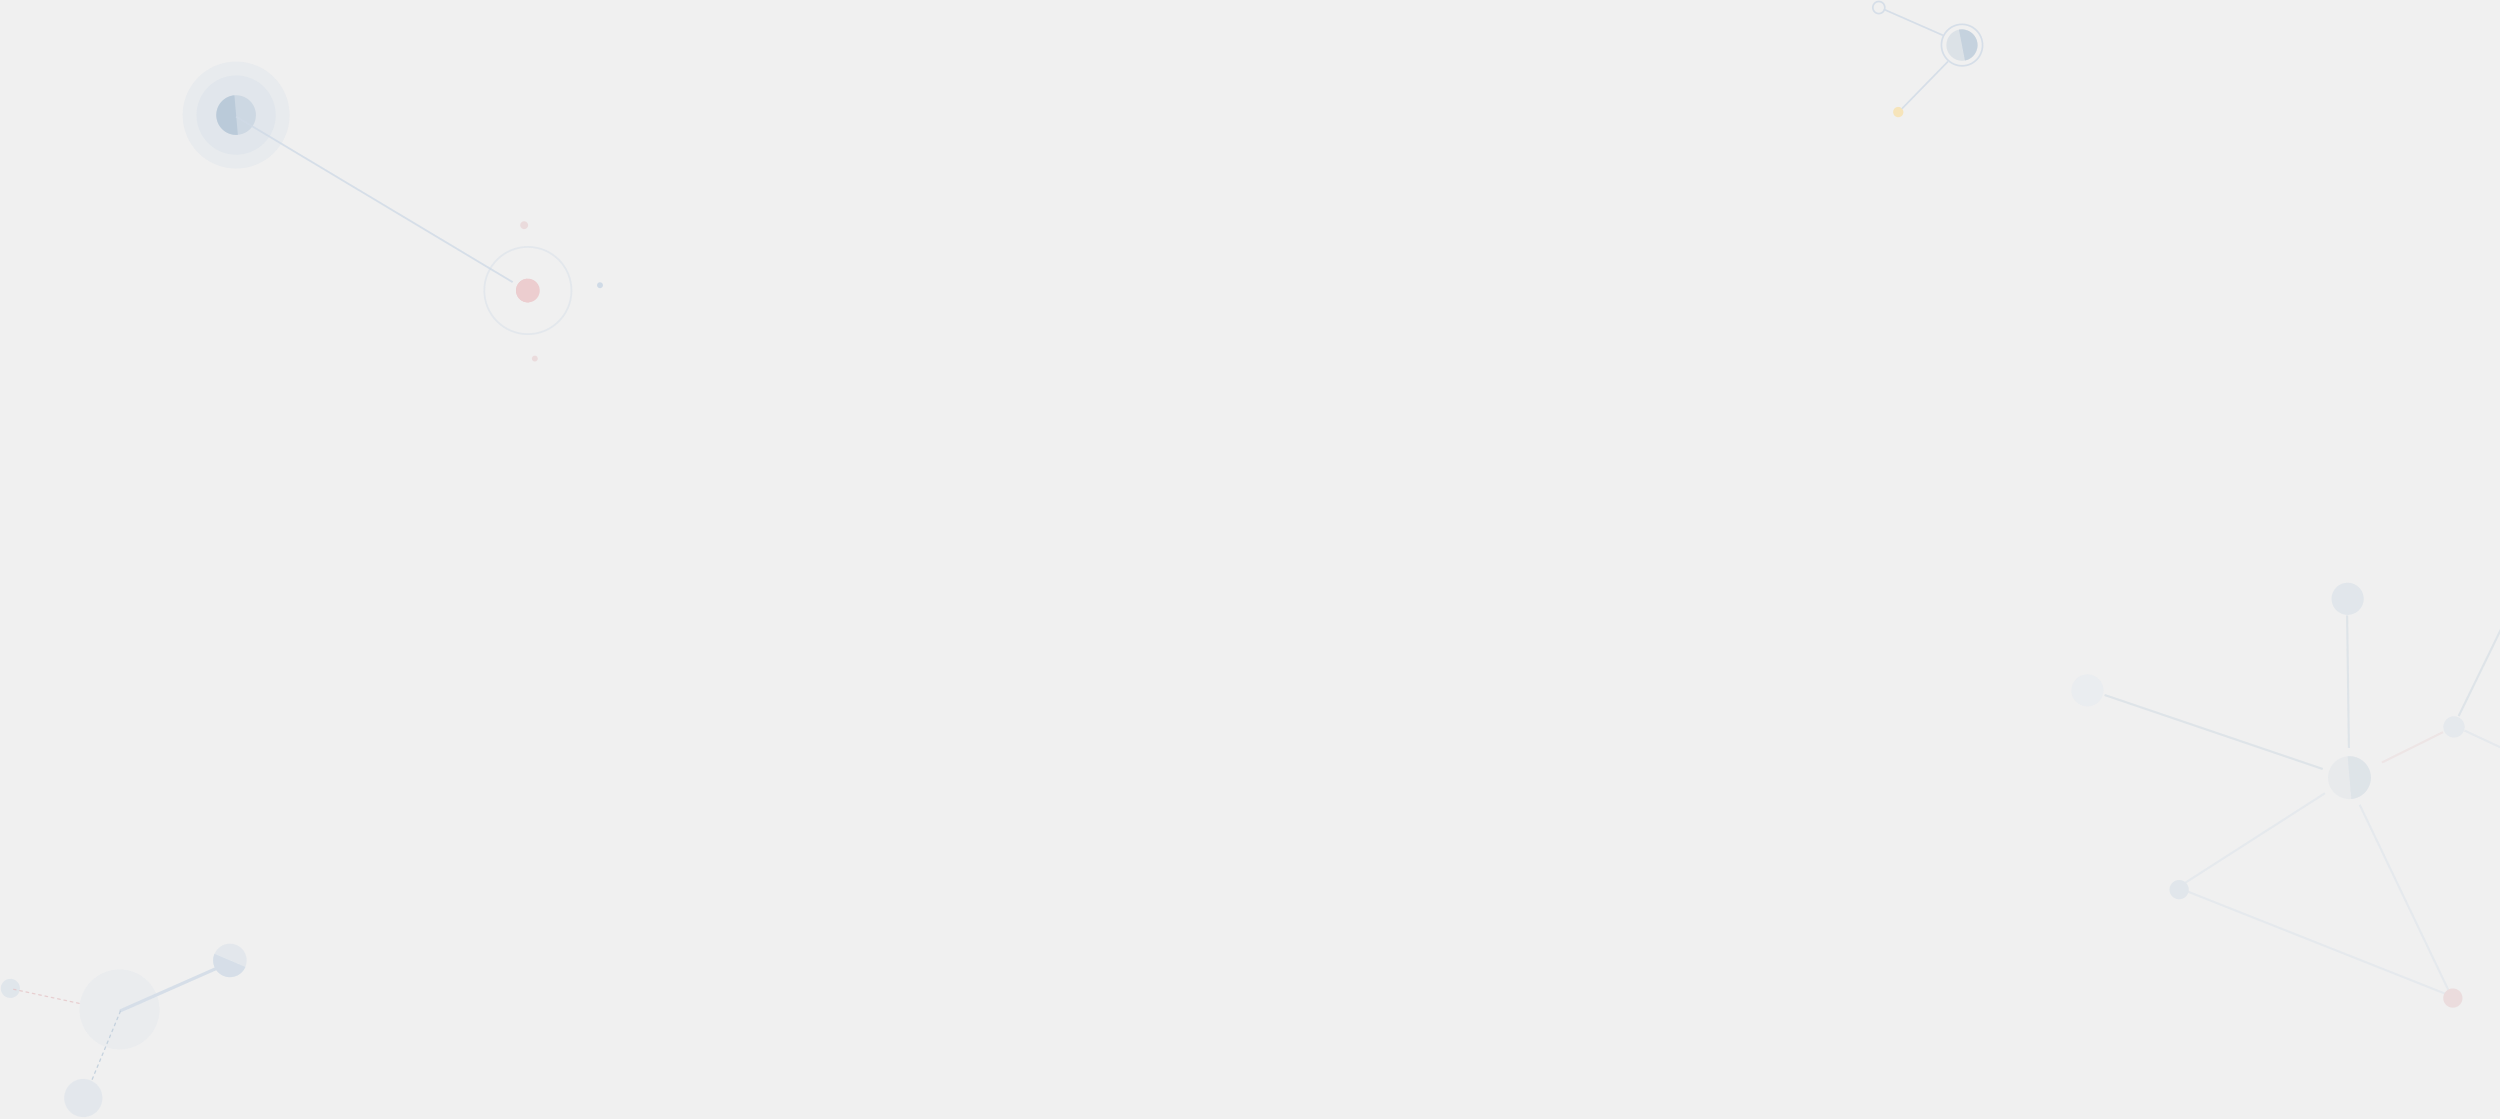
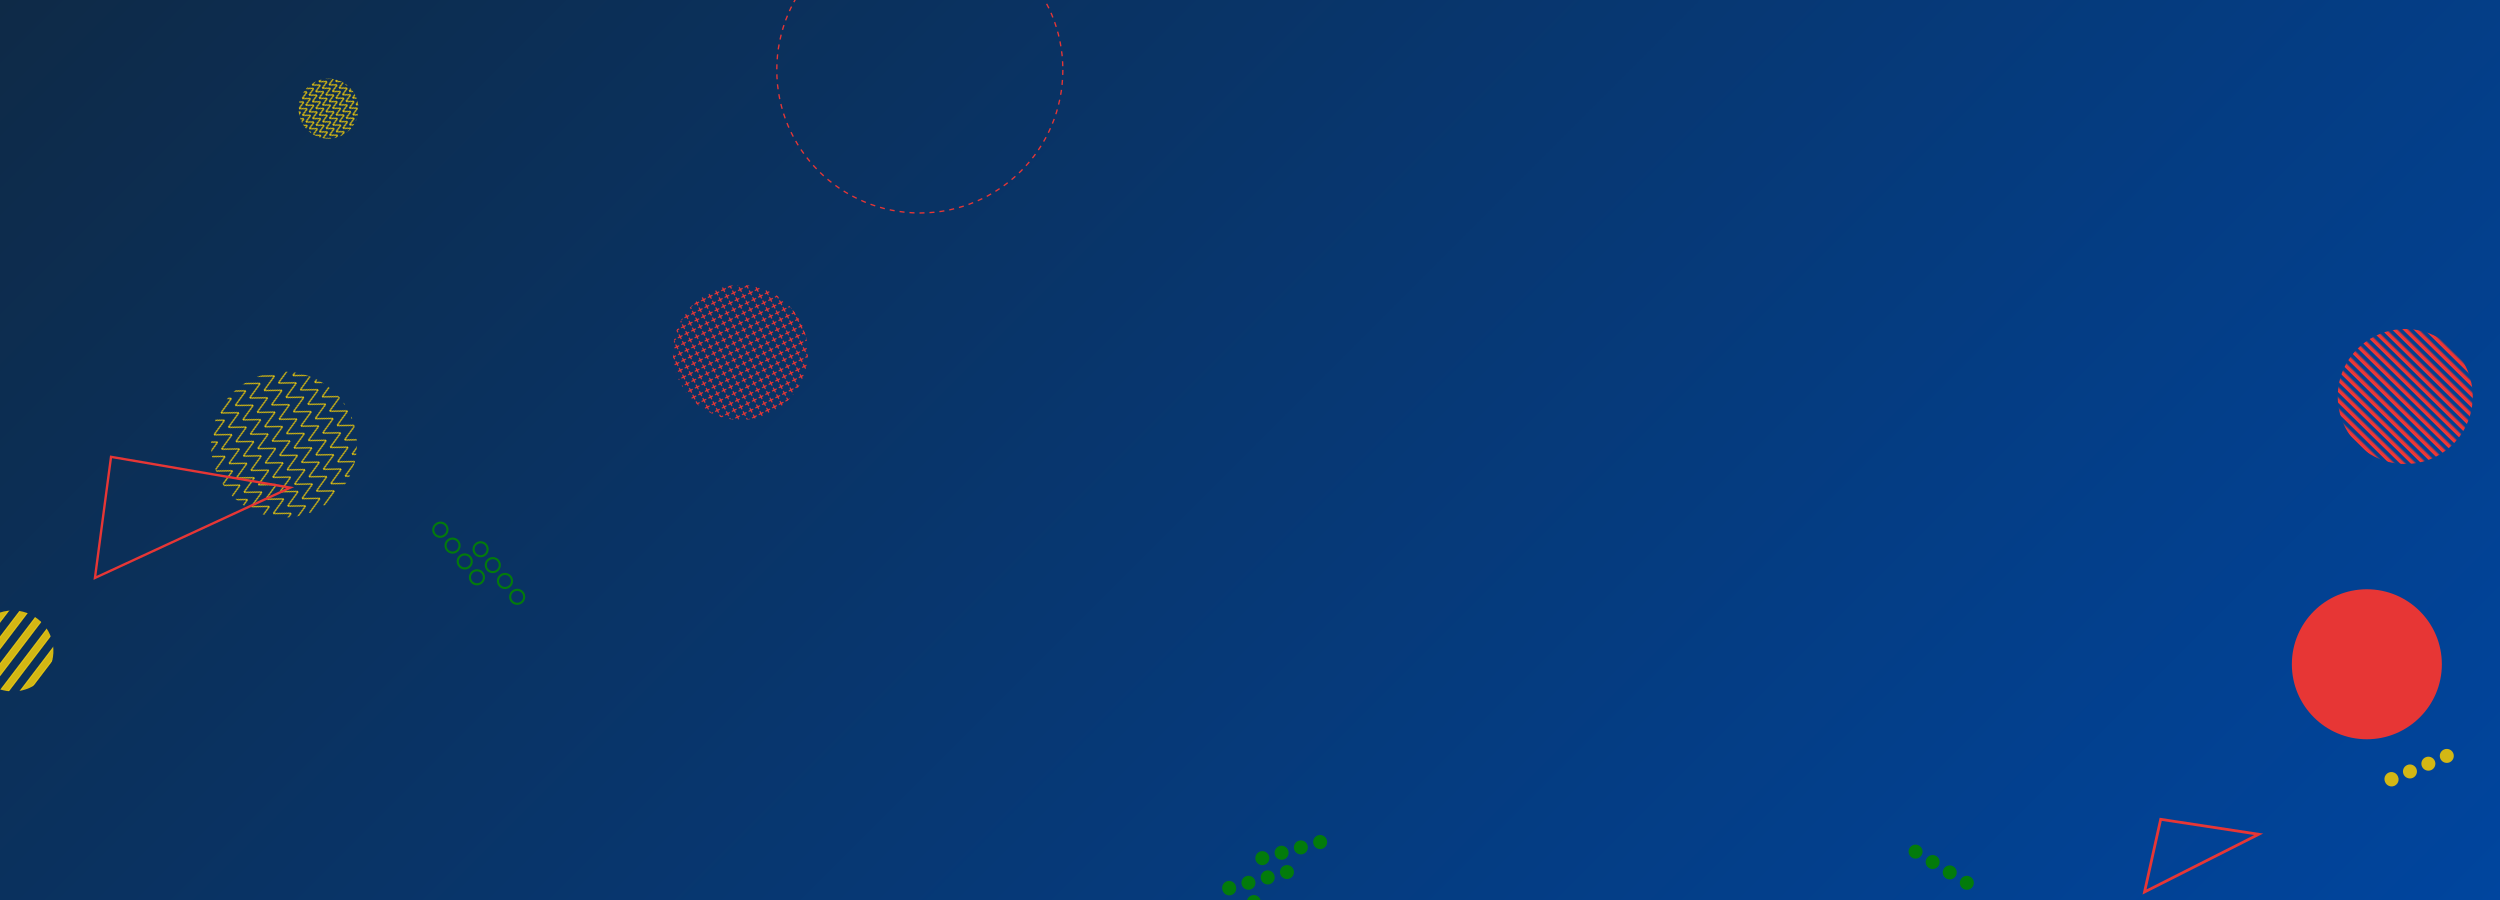
- <svg xmlns="http://www.w3.org/2000/svg" width="1361px" height="609px" viewBox="0 0 1361 609" version="1.1">
-   <defs />
-   <g id="Ant-Design-Pro-3.0" stroke="none" stroke-width="1" fill="none" fill-rule="evenodd">
-     <g id="账户密码登录-校验" transform="translate(-79, -82)">
-       <g id="Group-21" transform="translate(77, 73)">
-         <g id="Group-18" opacity="0.8" transform="translate(74.90142, 569.6992) rotate(-7) translate(-74.90142, -569.6992) translate(4.901416, 525.1992)">
-           <ellipse id="Oval-11" fill="#CFDAE6" opacity="0.25" cx="63.575" cy="32.468" rx="21.783" ry="21.766" />
-           <ellipse id="Oval-3" fill="#CFDAE6" opacity="0.6" cx="5.987" cy="13.867" rx="5.217" ry="5.213" />
-           <path d="M38.135,88.352 C43.898,88.352 48.57,83.684 48.57,77.925 C48.57,72.167 43.898,67.499 38.135,67.499 C32.372,67.499 27.701,72.167 27.701,77.925 C27.701,83.684 32.372,88.352 38.135,88.352 Z" id="Oval-3-Copy" fill="#CFDAE6" opacity="0.45" />
-           <path d="M64.278,33.17 L119.186,16.565" id="Path-12" stroke="#CFDAE6" stroke-width="1.739" stroke-linecap="round" stroke-linejoin="round" />
-           <path d="M42.143,26.5 L7.712,14.564" id="Path-16" stroke="#E0B4B7" stroke-width="0.703" opacity="0.7" stroke-linecap="round" stroke-linejoin="round" stroke-dasharray="1.405,2.108" />
-           <path d="M63.926,33.522 L43.672,69.325" id="Path-15" stroke="#BACAD9" stroke-width="0.703" stroke-linecap="round" stroke-linejoin="round" stroke-dasharray="1.405,2.108" />
-           <g id="Group-17" transform="translate(126.8509, 13.54365) rotate(30) translate(-126.8509, -13.54365) translate(117.2857, 4.381889)" fill="#CFDAE6">
-             <ellipse id="Oval-4" opacity="0.45" cx="9.135" cy="9.128" rx="9.135" ry="9.128" />
-             <path d="M18.27,18.255 C18.27,13.214 14.18,9.128 9.135,9.128 C4.09,9.128 0,13.214 0,18.255 L18.27,18.255 Z" id="Oval-4" transform="translate(9.134827, 13.69152) scale(-1, -1) translate(-9.134827, -13.69152) " />
-           </g>
-         </g>
-         <g id="Group-14" transform="translate(216.2947, 123.7256) rotate(-5) translate(-216.2947, -123.7256) translate(106.2947, 35.2256)">
-           <ellipse id="Oval-2" fill="#CFDAE6" opacity="0.25" cx="29.118" cy="29.14" rx="29.118" ry="29.14" />
-           <ellipse id="Oval-2" fill="#CFDAE6" opacity="0.3" cx="29.118" cy="29.14" rx="21.569" ry="21.585" />
-           <ellipse id="Oval-2-Copy" stroke="#CFDAE6" opacity="0.4" cx="179.02" cy="138.146" rx="23.725" ry="23.744" />
-           <ellipse id="Oval-2" fill="#BACAD9" opacity="0.5" cx="29.118" cy="29.14" rx="10.784" ry="10.793" />
-           <path d="M29.118,39.933 L29.118,18.348 C23.162,18.348 18.333,23.18 18.333,29.14 C18.333,35.101 23.162,39.933 29.118,39.933 Z" id="Oval-2" fill="#BACAD9" />
-           <g id="Group-9" opacity="0.45" transform="translate(172, 131)" fill="#E6A1A6">
-             <ellipse id="Oval-2-Copy-2" cx="7.02" cy="7.146" rx="6.471" ry="6.476" />
-             <path d="M0.549,13.622 C4.123,13.622 7.02,10.723 7.02,7.146 C7.02,3.57 4.123,0.671 0.549,0.671 L0.549,13.622 Z" id="Oval-2-Copy-2" transform="translate(3.784314, 7.146341) scale(-1, 1) translate(-3.784314, -7.146341) " />
-           </g>
-           <ellipse id="Oval-10" fill="#CFDAE6" cx="218.382" cy="138.686" rx="1.618" ry="1.619" />
-           <ellipse id="Oval-10-Copy-2" fill="#E0B4B7" opacity="0.35" cx="179.559" cy="175.381" rx="1.618" ry="1.619" />
-           <ellipse id="Oval-10-Copy" fill="#E0B4B7" opacity="0.35" cx="180.098" cy="102.53" rx="2.157" ry="2.159" />
-           <path d="M28.999,29.967 L171.151,132.876" id="Path-11" stroke="#CFDAE6" opacity="0.8" />
-         </g>
-         <g id="Group-10" opacity="0.8" transform="translate(1054.101, 36.65932) rotate(-11) translate(-1054.101, -36.65932) translate(1026.601, 4.659317)">
-           <ellipse id="Oval-7" stroke="#CFDAE6" stroke-width="0.941" cx="43.814" cy="32" rx="11.186" ry="11.294" />
-           <g id="Group-12" transform="translate(34.59677, 23.11111)" fill="#BACAD9">
-             <ellipse id="Oval-7" opacity="0.45" cx="9.185" cy="8.889" rx="8.475" ry="8.556" />
-             <path d="M9.185,17.445 C13.866,17.445 17.66,13.614 17.66,8.889 C17.66,4.163 13.866,0.333 9.185,0.333 L9.185,17.445 Z" id="Oval-7" />
-           </g>
-           <path d="M34.66,24.81 L5.717,4.769" id="Path-2" stroke="#CFDAE6" stroke-width="0.941" />
-           <ellipse id="Oval" stroke="#CFDAE6" stroke-width="0.941" cx="3.263" cy="3.294" rx="3.263" ry="3.294" />
-           <ellipse id="Oval-Copy" fill="#F7E1AD" cx="2.797" cy="61.176" rx="2.797" ry="2.824" />
-           <path d="M34.631,39.292 L5.064,59.785" id="Path-10" stroke="#CFDAE6" stroke-width="0.941" />
-         </g>
-         <g id="Group-19" opacity="0.33" transform="translate(1282.537, 446.5029) rotate(-10) translate(-1282.537, -446.5029) translate(1142.537, 327.5029)">
-           <g id="Group-17" transform="translate(141.3335, 104.5027) rotate(275) translate(-141.3335, -104.5027) translate(129.3335, 92.50274)" fill="#BACAD9">
-             <circle id="Oval-4" opacity="0.45" cx="11.667" cy="11.667" r="11.667" />
-             <path d="M23.333,23.333 C23.333,16.89 18.11,11.667 11.667,11.667 C5.223,11.667 0,16.89 0,23.333 L23.333,23.333 Z" id="Oval-4" transform="translate(11.66667, 17.5) scale(-1, -1) translate(-11.66667, -17.5) " />
-           </g>
-           <circle id="Oval-5-Copy-6" fill="#CFDAE6" cx="201.833" cy="87.5" r="5.833" />
-           <path d="M143.5,88.813 L155.071,17.604" id="Path-17" stroke="#BACAD9" stroke-width="1.167" />
-           <path d="M17.5,37.333 L127.466,97.645" id="Path-18" stroke="#BACAD9" stroke-width="1.167" />
-           <polyline id="Path-19" stroke="#CFDAE6" stroke-width="1.167" points="143.903 120.302 174.935 231.571 38.5 147.511 126.367 110.833" />
-           <path d="M159.833,99.745 L195.417,89.25" id="Path-20" stroke="#E0B4B7" stroke-width="1.167" opacity="0.6" />
-           <path d="M205.333,82.137 L238.719,36.167" id="Path-24" stroke="#BACAD9" stroke-width="1.167" />
-           <path d="M266.723,132.232 L207.083,90.417" id="Path-25" stroke="#CFDAE6" stroke-width="1.167" />
-           <circle id="Oval-5" fill="#C1D1E0" cx="156.917" cy="8.75" r="8.75" />
-           <circle id="Oval-5-Copy-3" fill="#C1D1E0" cx="39.083" cy="148.75" r="5.25" />
-           <circle id="Oval-5-Copy-2" fill-opacity="0.6" fill="#D1DEED" cx="8.75" cy="33.25" r="8.75" />
-           <circle id="Oval-5-Copy-4" fill-opacity="0.6" fill="#D1DEED" cx="243.833" cy="30.333" r="5.833" />
-           <circle id="Oval-5-Copy-5" fill="#E0B4B7" cx="175.583" cy="232.75" r="5.25" />
-         </g>
-       </g>
-     </g>
+ <svg xmlns="http://www.w3.org/2000/svg" version="1.1" width="2000" height="720" preserveAspectRatio="none" viewBox="0 0 2000 720">
+   <g mask="url(&quot;#SvgjsMask32614&quot;)" fill="none">
+     <rect width="2000" height="720" x="0" y="0" fill="url(#SvgjsLinearGradient32615)" />
+     <path d="M1806.94 667.43 L1728.55 655.46L1715.615 713.575z" stroke="#e73635" stroke-width="2.22" />
+     <path d="M384.97 466.28a5.6 5.6 0 1 0-6.83-8.88 5.6 5.6 0 1 0 6.83 8.88zM375.21 453.6a5.6 5.6 0 1 0-6.83-8.88 5.6 5.6 0 1 0 6.83 8.88zM365.46 440.92a5.6 5.6 0 1 0-6.83-8.88 5.6 5.6 0 1 0 6.83 8.88zM355.7 428.23a5.6 5.6 0 1 0-6.82-8.88 5.6 5.6 0 1 0 6.82 8.88zM417.16 481.9a5.6 5.6 0 1 0-6.83-8.88 5.6 5.6 0 1 0 6.83 8.88zM407.4 469.21a5.6 5.6 0 1 0-6.83-8.88 5.6 5.6 0 1 0 6.83 8.88zM397.65 456.53a5.6 5.6 0 1 0-6.83-8.88 5.6 5.6 0 1 0 6.83 8.88zM387.9 443.85a5.6 5.6 0 1 0-6.83-8.88 5.6 5.6 0 1 0 6.83 8.88z" stroke="#037b0b" stroke-width="1.69" />
+     <path d="M1578.25 709.16a5.6 5.6 0 1 0-9.57-5.82 5.6 5.6 0 1 0 9.57 5.82zM1564.58 700.85a5.6 5.6 0 1 0-9.57-5.83 5.6 5.6 0 1 0 9.57 5.83zM1550.91 692.53a5.6 5.6 0 1 0-9.57-5.82 5.6 5.6 0 1 0 9.57 5.82zM1537.24 684.21a5.6 5.6 0 1 0-9.57-5.82 5.6 5.6 0 1 0 9.57 5.82z" fill="#037b0b" />
+     <rect width="216" height="216" clip-path="url(&quot;#SvgjsClipPath32616&quot;)" x="1816.2" y="209.2" fill="url(#SvgjsPattern32617)" transform="rotate(224.47, 1924.2, 317.2)" />
+     <circle r="114.429" cx="735.85" cy="55.96" stroke="#e73635" stroke-width="1.08" stroke-dasharray="4, 4" />
+     <rect width="233.28" height="233.28" clip-path="url(&quot;#SvgjsClipPath32618&quot;)" x="110.54" y="239.04" fill="url(#SvgjsPattern32619)" transform="rotate(62.52, 227.18, 355.68)" />
+     <path d="M1004.48 688.02a5.6 5.6 0 1 0 10.79-3.01 5.6 5.6 0 1 0-10.79 3.01zM1019.89 683.72a5.6 5.6 0 1 0 10.79-3 5.6 5.6 0 1 0-10.79 3zM1035.3 679.43a5.6 5.6 0 1 0 10.79-3.01 5.6 5.6 0 1 0-10.79 3.01zM1050.71 675.13a5.6 5.6 0 1 0 10.79-3 5.6 5.6 0 1 0-10.79 3zM977.95 712.02a5.6 5.6 0 1 0 10.78-3.01 5.6 5.6 0 1 0-10.78 3.01zM993.36 707.73a5.6 5.6 0 1 0 10.79-3.01 5.6 5.6 0 1 0-10.79 3.01zM1008.77 703.43a5.6 5.6 0 1 0 10.79-3 5.6 5.6 0 1 0-10.79 3zM1024.18 699.14a5.6 5.6 0 1 0 10.79-3.01 5.6 5.6 0 1 0-10.79 3.01zM951.41 736.02a5.6 5.6 0 1 0 10.79-3 5.6 5.6 0 1 0-10.79 3zM966.83 731.73a5.6 5.6 0 1 0 10.79-3.01 5.6 5.6 0 1 0-10.79 3.01zM982.24 727.43a5.6 5.6 0 1 0 10.79-3 5.6 5.6 0 1 0-10.79 3zM997.65 723.14a5.6 5.6 0 1 0 10.79-3.01 5.6 5.6 0 1 0-10.79 3.01z" fill="#037b0b" />
+     <path d="M88.82 365.48 L232.19 390.11L75.952 462.348z" stroke="#e73635" stroke-width="1.9" />
+     <rect width="96" height="96" clip-path="url(&quot;#SvgjsClipPath32620&quot;)" x="214.8" y="38.95" fill="url(#SvgjsPattern32621)" transform="rotate(62.85, 262.8, 86.95)" />
+     <rect width="216" height="216" clip-path="url(&quot;#SvgjsClipPath32622&quot;)" x="484.34" y="173.96" fill="url(#SvgjsPattern32623)" transform="rotate(333.17, 592.34, 281.96)" />
+     <circle r="60" cx="1893.48" cy="531.41" fill="#e73635" />
+     <rect width="129.6" height="129.6" clip-path="url(&quot;#SvgjsClipPath32624&quot;)" x="-54.46" y="455.96" fill="url(#SvgjsPattern32625)" transform="rotate(307.26, 10.34, 520.76)" />
+     <path d="M1962.6 602.55a5.6 5.6 0 1 0-10.32 4.36 5.6 5.6 0 1 0 10.32-4.36zM1947.86 608.77a5.6 5.6 0 1 0-10.32 4.36 5.6 5.6 0 1 0 10.32-4.36zM1933.12 614.99a5.6 5.6 0 1 0-10.32 4.36 5.6 5.6 0 1 0 10.32-4.36zM1918.37 621.21a5.6 5.6 0 1 0-10.31 4.36 5.6 5.6 0 1 0 10.31-4.36z" fill="#d3b714" />
  </g>
+   <defs>
+     <mask id="SvgjsMask32614">
+       <rect width="2000" height="720" fill="#ffffff" />
+     </mask>
+     <linearGradient x1="16%" y1="-44.44%" x2="84%" y2="144.44%" gradientUnits="userSpaceOnUse" id="SvgjsLinearGradient32615">
+       <stop stop-color="#0e2a47" offset="0" />
+       <stop stop-color="#00459e" offset="1" />
+     </linearGradient>
+     <pattern x="0" y="0" width="216" height="6" patternUnits="userSpaceOnUse" id="SvgjsPattern32617">
+       <rect width="216" height="3" x="0" y="0" fill="#e73635" />
+       <rect width="216" height="3" x="0" y="3" fill="rgba(0, 0, 0, 0)" />
+     </pattern>
+     <clipPath id="SvgjsClipPath32616">
+       <circle r="54" cx="1924.2" cy="317.2" />
+     </clipPath>
+     <pattern x="0" y="0" width="12.96" height="12.96" patternUnits="userSpaceOnUse" id="SvgjsPattern32619">
+       <path d="M0 12.96L6.48 0L12.96 12.96" stroke="#d3b714" fill="none" />
+     </pattern>
+     <clipPath id="SvgjsClipPath32618">
+       <circle r="58.32" cx="227.18" cy="355.68" />
+     </clipPath>
+     <pattern x="0" y="0" width="6" height="6" patternUnits="userSpaceOnUse" id="SvgjsPattern32621">
+       <path d="M0 6L3 0L6 6" stroke="#d3b714" fill="none" />
+     </pattern>
+     <clipPath id="SvgjsClipPath32620">
+       <circle r="24" cx="262.8" cy="86.95" />
+     </clipPath>
+     <pattern x="0" y="0" width="6" height="6" patternUnits="userSpaceOnUse" id="SvgjsPattern32623">
+       <path d="M3 1L3 5M1 3L5 3" stroke="#e73635" fill="none" stroke-width="1" />
+     </pattern>
+     <clipPath id="SvgjsClipPath32622">
+       <circle r="54" cx="592.34" cy="281.96" />
+     </clipPath>
+     <pattern x="0" y="0" width="129.6" height="12.96" patternUnits="userSpaceOnUse" id="SvgjsPattern32625">
+       <rect width="129.6" height="6.48" x="0" y="0" fill="#d3b714" />
+       <rect width="129.6" height="6.48" x="0" y="6.48" fill="rgba(0, 0, 0, 0)" />
+     </pattern>
+     <clipPath id="SvgjsClipPath32624">
+       <circle r="32.4" cx="10.34" cy="520.76" />
+     </clipPath>
+   </defs>
</svg>
